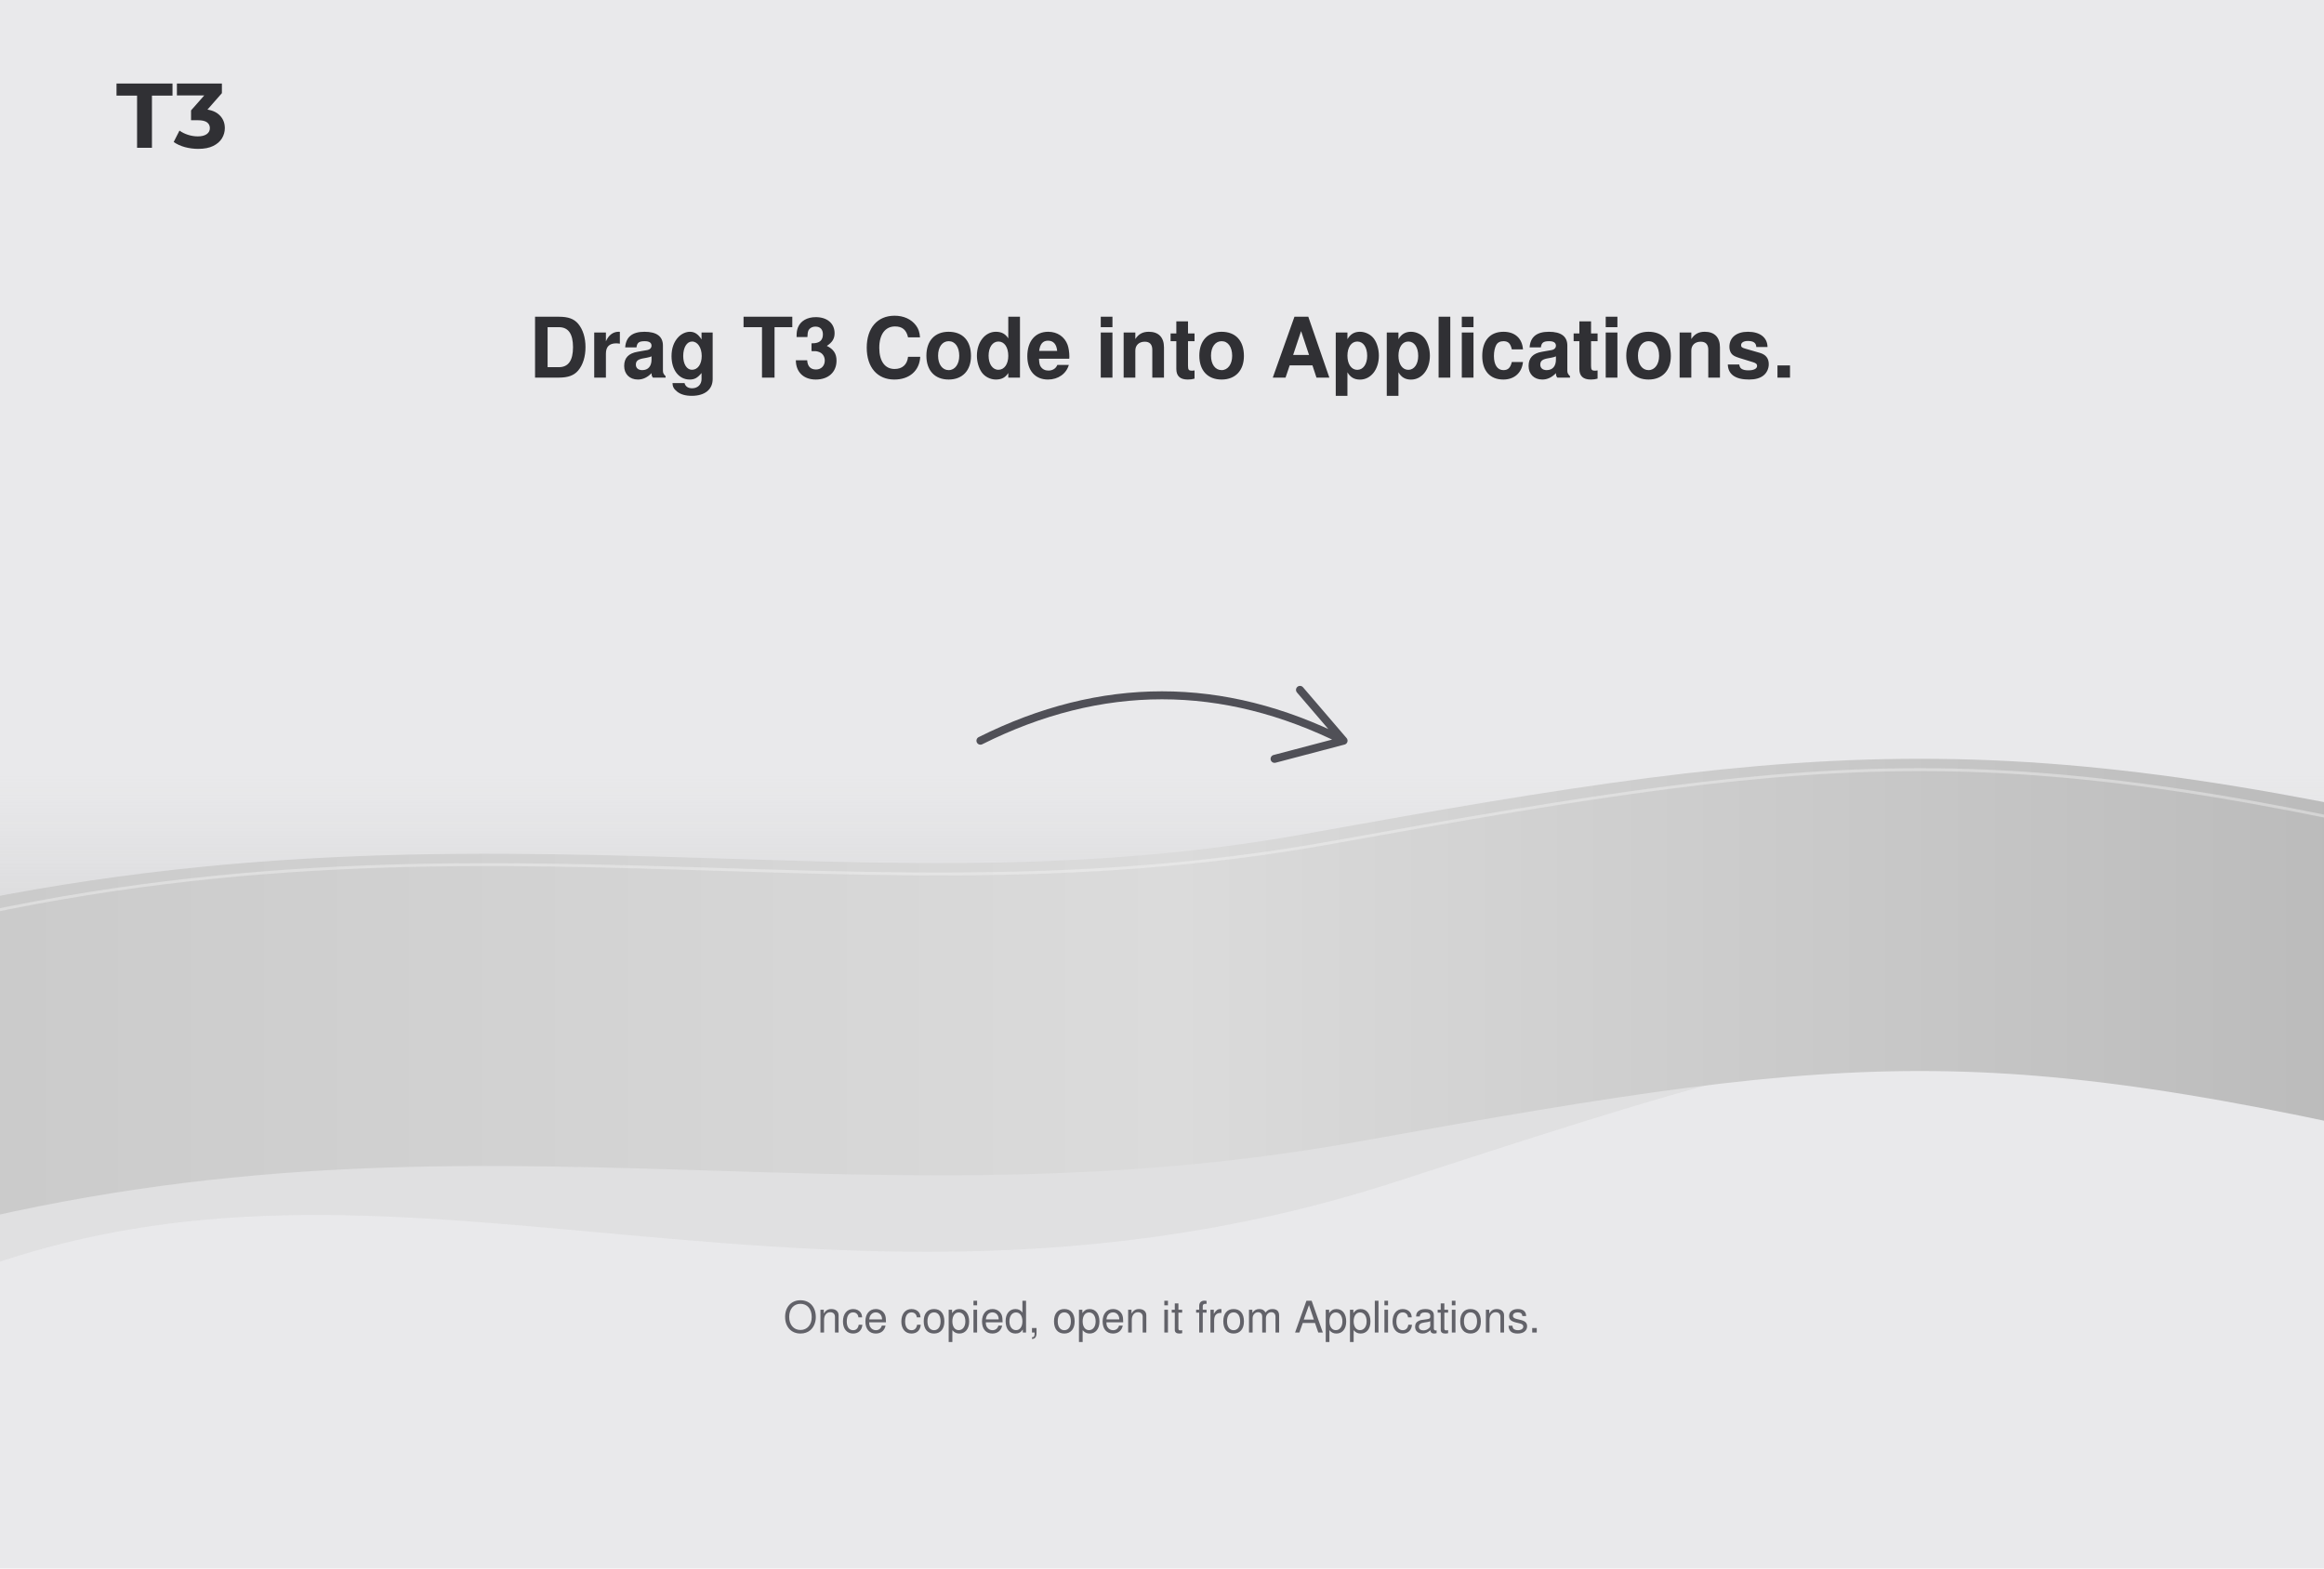
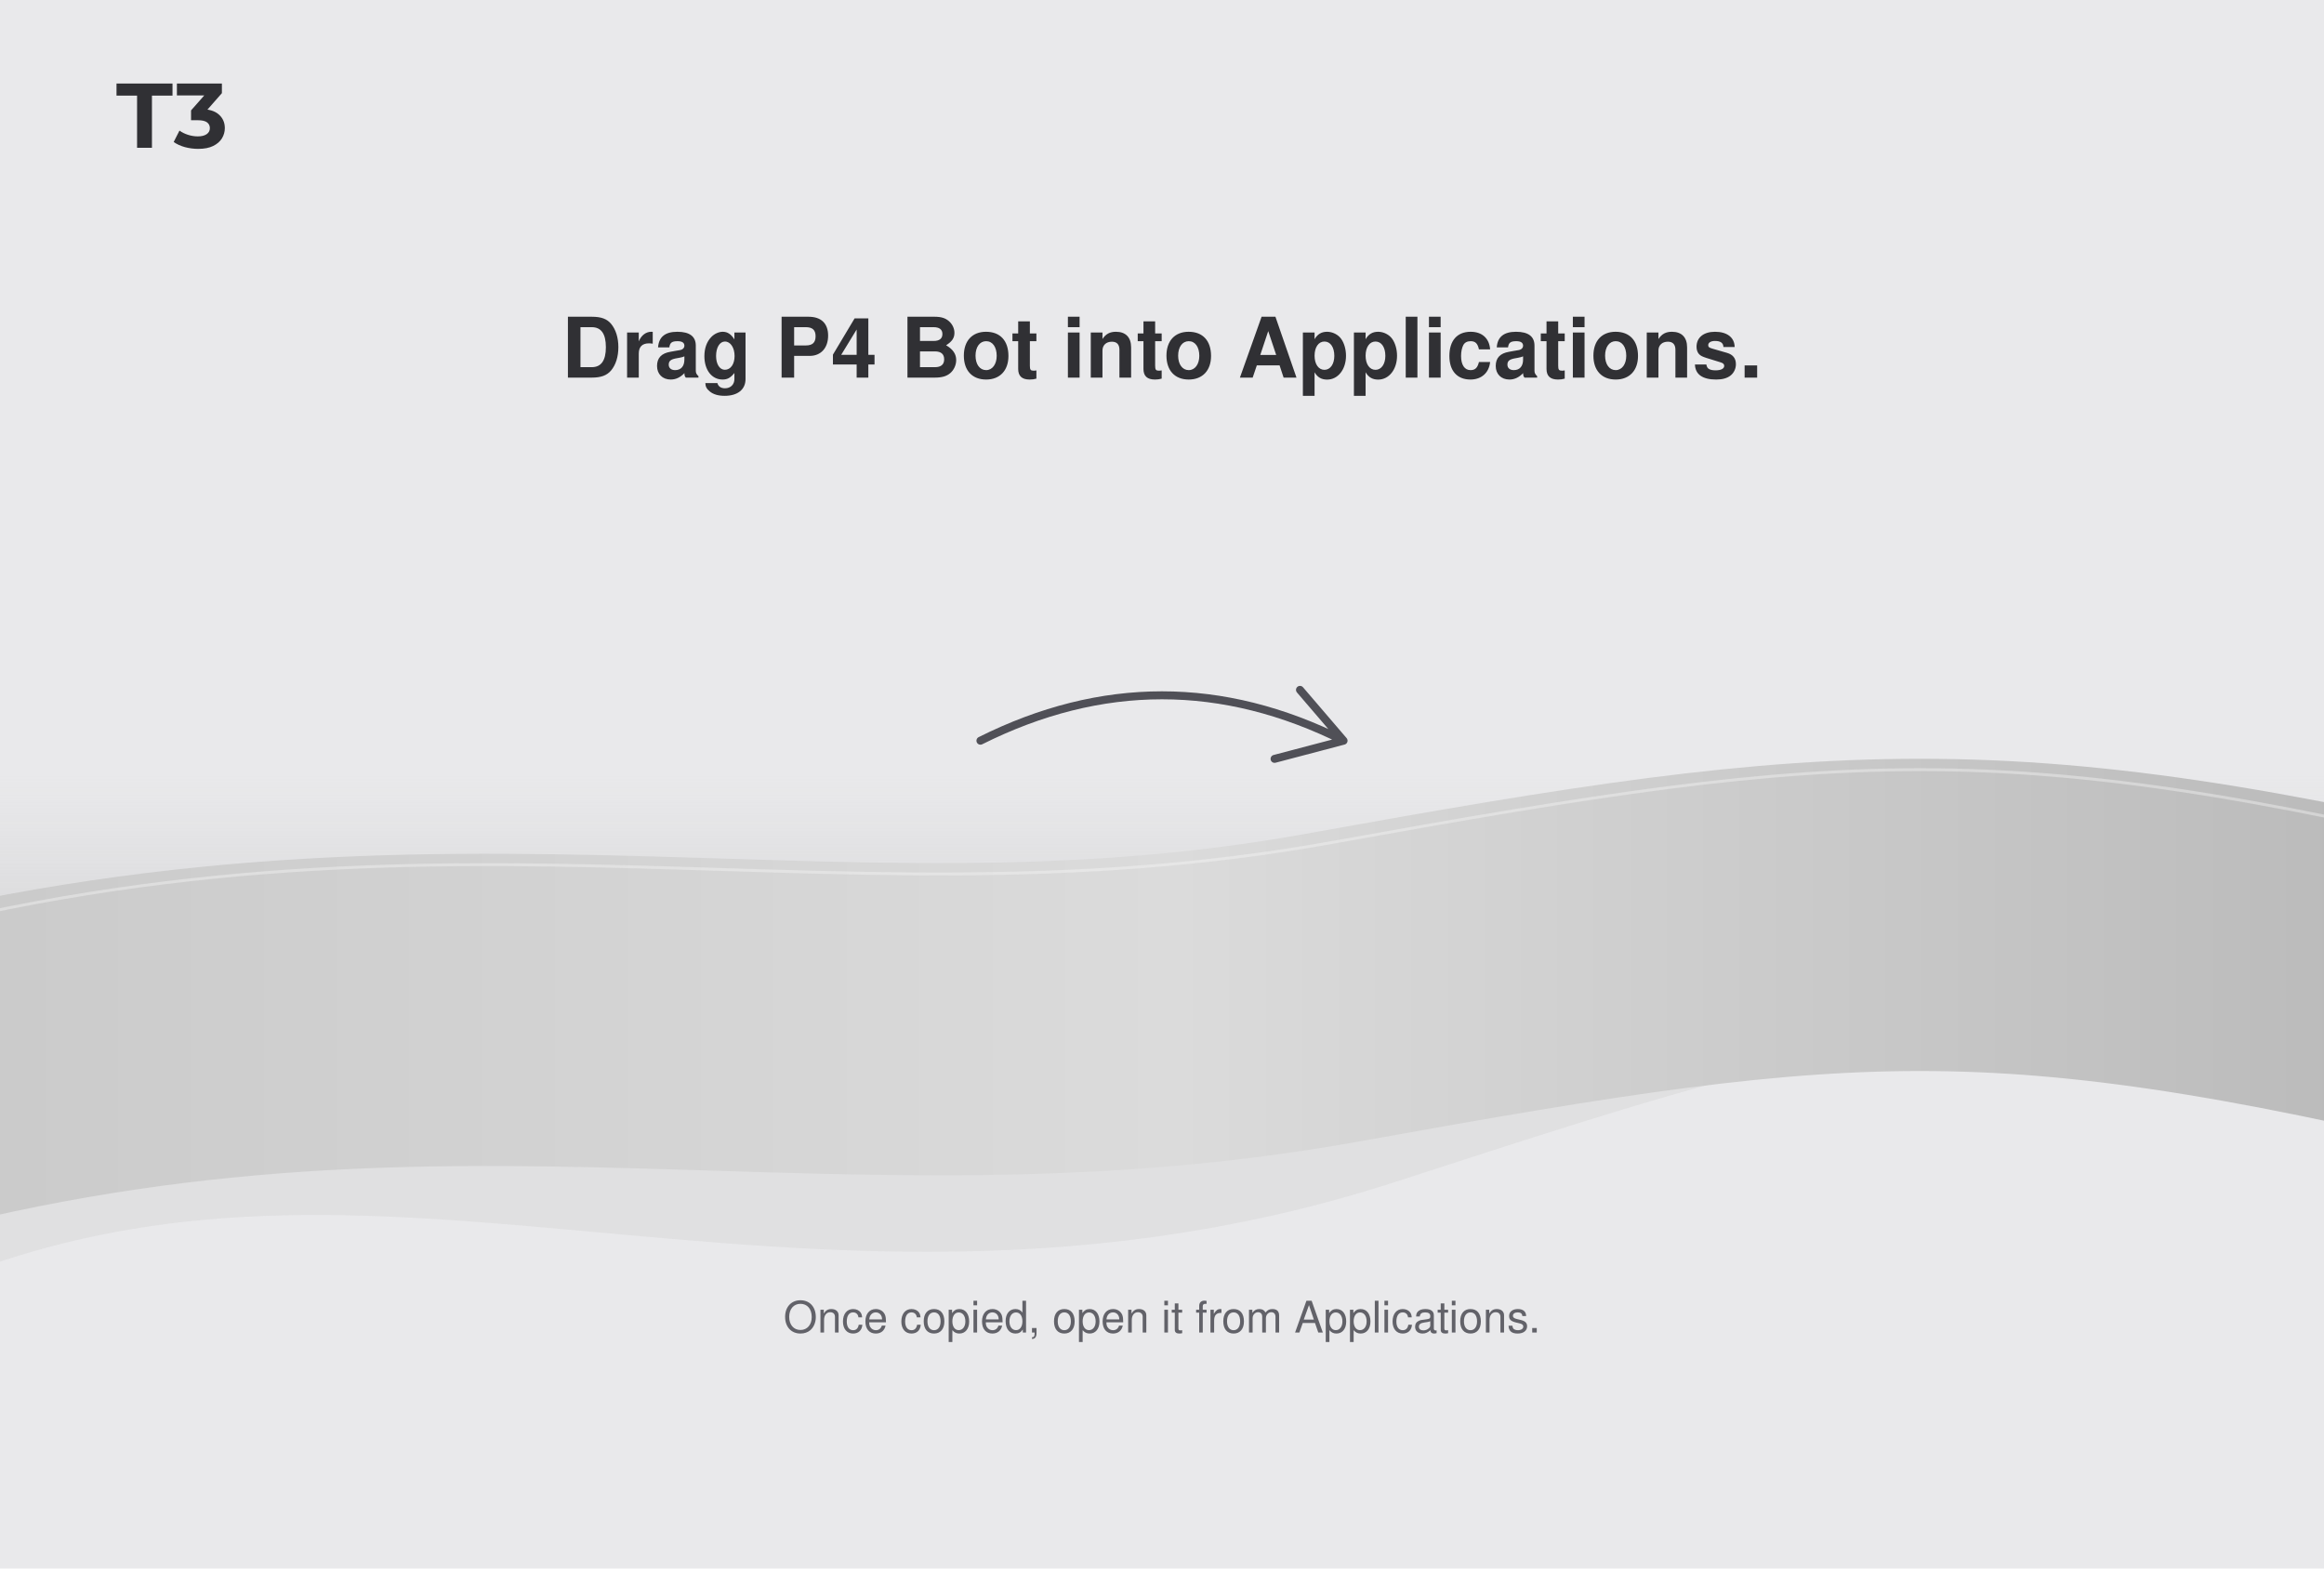
<svg xmlns="http://www.w3.org/2000/svg" width="1280" height="864" viewBox="0 0 640 432">
  <defs>
    <linearGradient id="veil" x1="0" y1="0" x2="0" y2="1">
      <stop stop-color="#B7B7B7" stop-opacity="0" />
      <stop offset=".55" stop-color="#A5A5A5" stop-opacity=".24" />
      <stop offset="1" stop-color="#D1D1D1" stop-opacity=".4" />
    </linearGradient>
    <linearGradient id="silk" x1="0" y1="0" x2="1" y2="0">
      <stop stop-color="#C8C8C8" />
      <stop offset=".5" stop-color="#DBDBDB" />
      <stop offset="1" stop-color="#B5B5B5" />
    </linearGradient>
  </defs>
  <rect width="640" height="432" fill="#E9E9EB" />
  <path d="M-60 293C95 220 214 304 362 256S559 191 707 257" stroke="url(#veil)" stroke-width="146" fill="none" opacity="1" stroke-linecap="round" stroke-linejoin="round" />
  <path d="M-60 306C113 252 223 298 367 272S553 242 707 280" stroke="url(#silk)" stroke-width="86" fill="none" opacity="1" stroke-linecap="round" stroke-linejoin="round" />
  <path d="M-60 266C113 212 223 258 367 232S553 202 707 240" stroke="#F5F5F5" stroke-width="0.8" fill="none" opacity="0.42" stroke-linecap="round" stroke-linejoin="round" />
  <svg x="32" y="23" width="30" height="18" viewBox="15.531 37 94.394 56.96" fill="#303034">
    <path d="M33.451 93V47.56H15.531V37H64.331V47.56H46.411V93H33.451ZM86.725 93.96C82.832 93.96 78.965 93.453 75.125 92.44C71.285 91.373 68.032 89.88 65.365 87.96L70.405 78.04C72.539 79.587 75.019 80.813 77.845 81.72C80.672 82.627 83.525 83.08 86.405 83.08C89.659 83.08 92.219 82.44 94.085 81.16C95.952 79.88 96.885 78.12 96.885 75.88C96.885 73.747 96.059 72.067 94.405 70.84C92.752 69.613 90.085 69 86.405 69H80.485V60.44L96.085 42.76L97.525 47.4H68.165V37H107.365V45.4L91.845 63.08L85.285 59.32H89.045C95.925 59.32 101.125 60.867 104.645 63.96C108.165 67.053 109.925 71.027 109.925 75.88C109.925 79.027 109.099 81.987 107.445 84.76C105.792 87.48 103.259 89.693 99.845 91.4C96.432 93.107 92.059 93.96 86.725 93.96Z" />
  </svg>
-   <text x="320" y="104" fill="#303034" font-family="Helvetica" font-size="23" font-weight="700" text-anchor="middle">Drag T3 Code into Applications.</text>
+   <text x="320" y="104" fill="#303034" font-family="Helvetica" font-size="23" font-weight="700" text-anchor="middle">Drag P4 Bot into Applications.</text>
  <path d="M270 204Q320 179 370 204M358 190L370 204L351 209" stroke="#505057" stroke-width="2.2" fill="none" opacity="1" stroke-linecap="round" stroke-linejoin="round" />
  <text x="320" y="367" fill="#626269" font-family="Helvetica" font-size="12" font-weight="400" text-anchor="middle">Once copied, open it from Applications.</text>
</svg>
